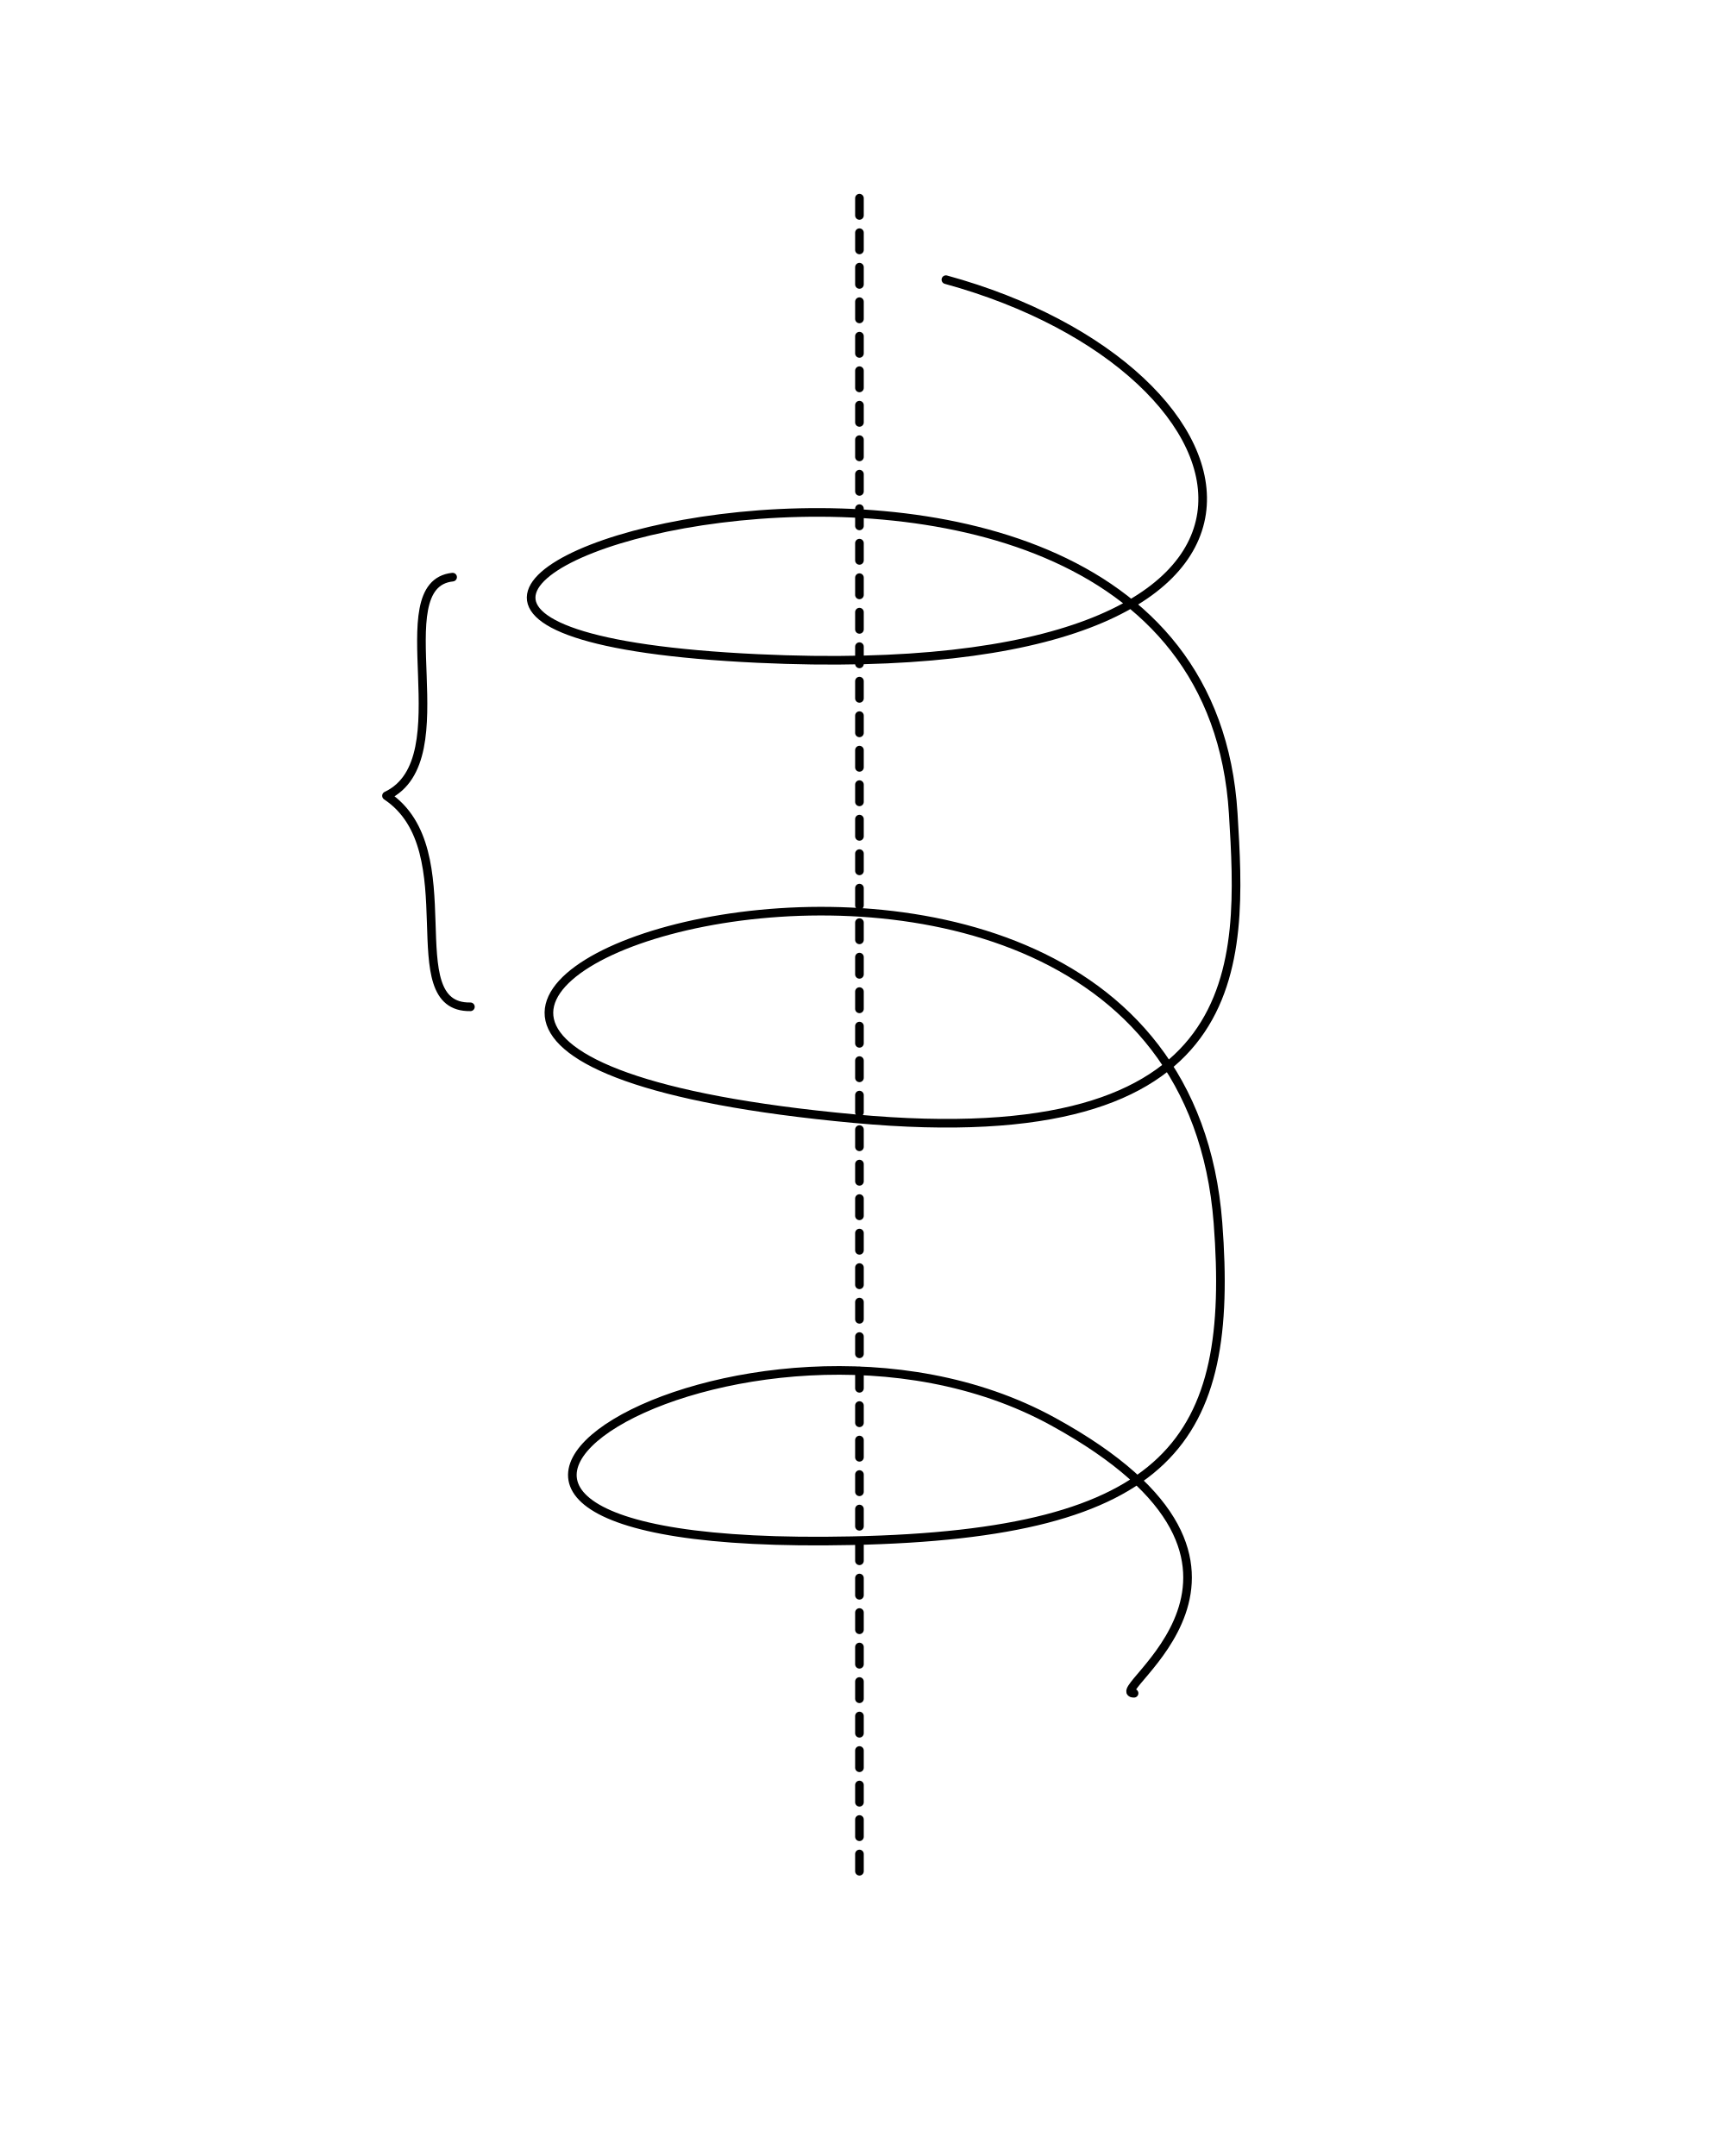
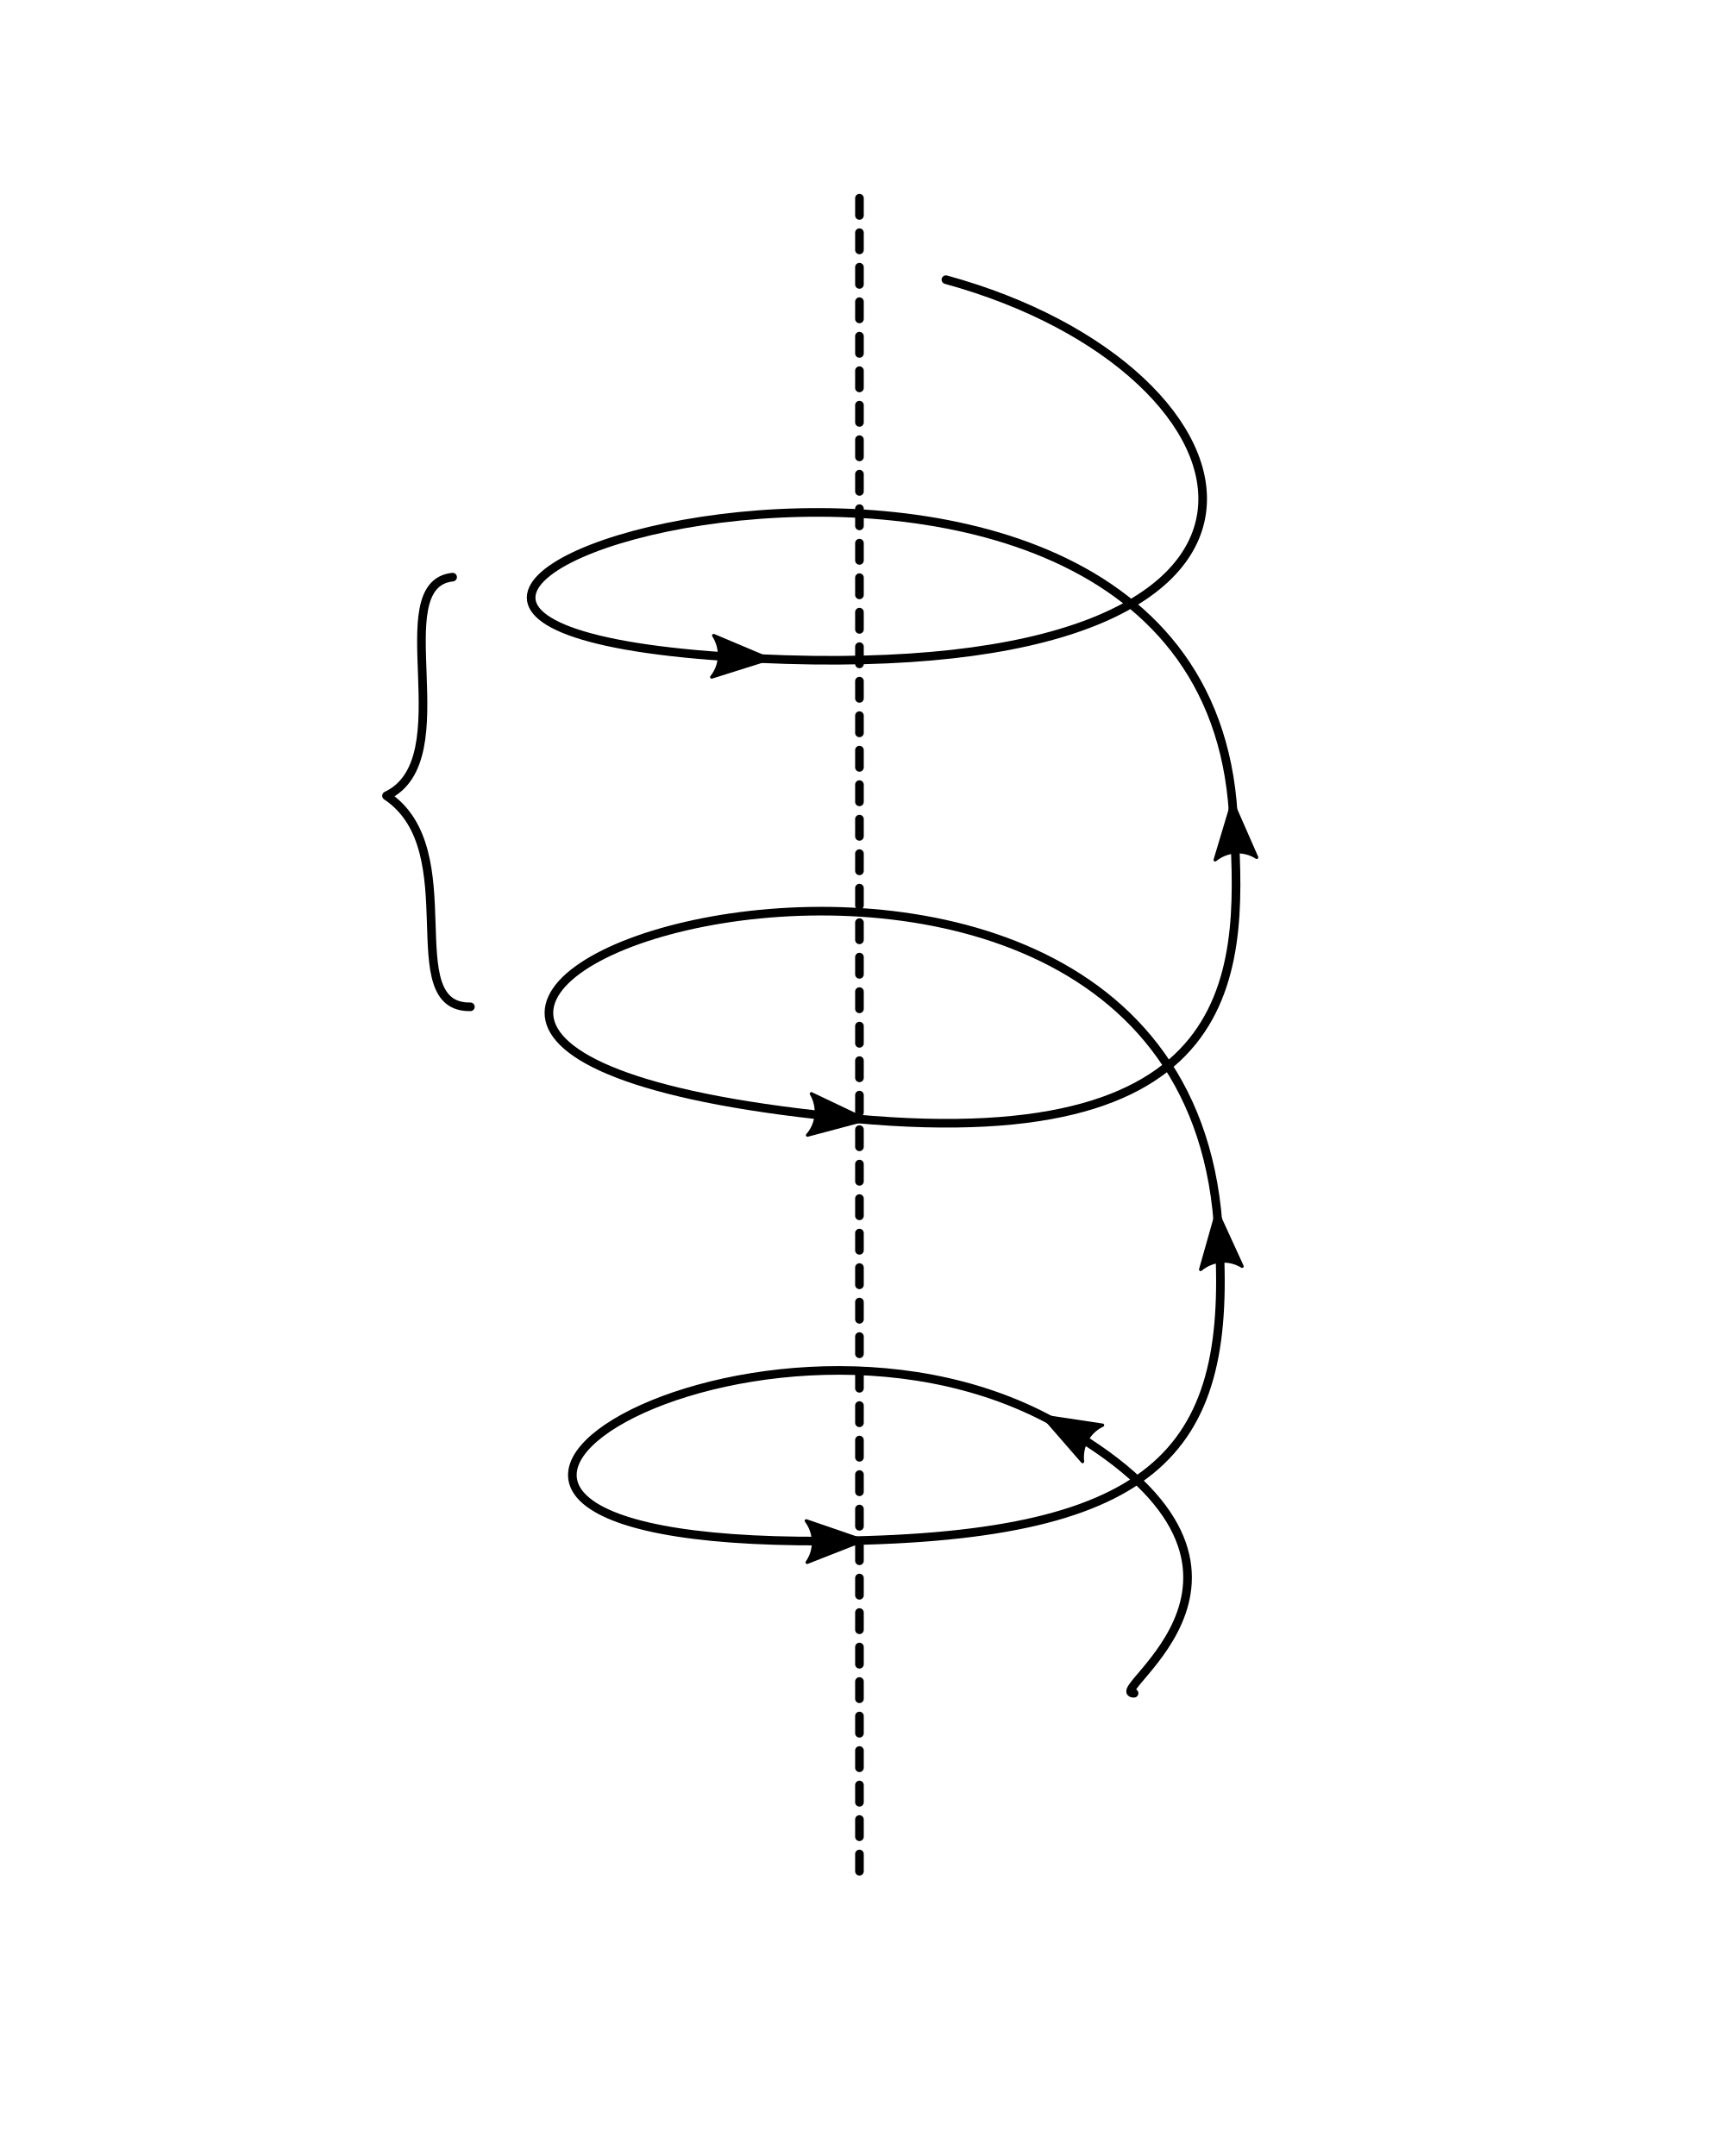
<svg xmlns="http://www.w3.org/2000/svg" width="200" height="250" viewBox="0 0 200 250" id="svg2" version="1.1">
-   <defs id="defs4" />
+   <defs id="defs4">
+     <marker orient="auto" refY="0.0" refX="0.0" id="Arrow2Mstart" style="overflow:visible">
+       <path id="path851" style="fill-rule:evenodd;stroke-width:0.625;stroke-linejoin:round;stroke:#000000;stroke-opacity:1;fill:#000000;fill-opacity:1" d="M 8.719,4.034 L -2.207,0.016 L 8.719,-4.002 C 6.973,-1.63 6.983,1.616 8.719,4.034 z " transform="scale(0.6) translate(0,0)" />
+     </marker>
+     <marker orient="auto" refY="0.0" refX="0.0" id="Arrow2Mend" style="overflow:visible;">
+       <path id="path854" style="fill-rule:evenodd;stroke-width:0.625;stroke-linejoin:round;stroke:#000000;stroke-opacity:1;fill:#000000;fill-opacity:1" d="M 8.719,4.034 L -2.207,0.016 L 8.719,-4.002 C 6.973,-1.63 6.983,1.616 8.719,4.034 z " transform="scale(0.6) rotate(180) translate(0,0)" />
+     </marker>
+     <marker orient="auto" refY="0.0" refX="0.0" id="Arrow1Send" style="overflow:visible;">
+       <path id="path842" d="M 0.0,0.0 L 5.0,-5.0 L -12.5,0.0 L 5.0,5.0 L 0.0,0.0 z " style="fill-rule:evenodd;stroke:#000000;stroke-width:1pt;stroke-opacity:1;fill:#000000;fill-opacity:1" transform="scale(0.2) rotate(180) translate(6,0)" />
+     </marker>
+   </defs>
  <g id="layer1" transform="translate(0,-802.3622)">
    <flowRoot xml:space="preserve" id="flowRoot812" style="font-style:normal;font-weight:normal;font-size:40px;line-height:1.25;font-family:sans-serif;letter-spacing:0px;word-spacing:0px;fill:#000000;fill-opacity:1;stroke:none">
      <flowRegion id="flowRegion814">
        <rect id="rect816" width="270.809" height="115.709" x="-38.335" y="75.967" />
      </flowRegion>
      <flowPara id="flowPara818" />
    </flowRoot>
    <flowRoot xml:space="preserve" id="flowRoot820" style="font-style:normal;font-weight:normal;font-size:40px;line-height:1.25;font-family:sans-serif;letter-spacing:0px;word-spacing:0px;fill:#000000;fill-opacity:1;stroke:none" transform="translate(0,752.3622)">
      <flowRegion id="flowRegion822">
        <rect id="rect824" width="89.332" height="127.315" x="29.191" y="32.708" />
      </flowRegion>
      <flowPara id="flowPara826">asjkdh</flowPara>
    </flowRoot>
    <path style="fill:none;stroke:#000000;stroke-width:1;stroke-linecap:round;stroke-linejoin:round;stroke-miterlimit:4;stroke-dasharray:2, 2;stroke-dashoffset:0;stroke-opacity:1" d="M 99.646,1019.343 V 824.473" id="path820" />
-     <path style="fill:none;stroke:#000000;stroke-width:1px;stroke-linecap:round;stroke-linejoin:round;stroke-opacity:1" d="m 109.67,834.791 c 38.258,10.475 48.066,47.226 -21.816,43.927 -81.157,-3.831 51.251,-45.46 55.13,17.983 1.056,17.273 2.306,39.649 -43.927,35.377 -97.606,-9.017 36.945,-55.72 42.158,12.087 1.939,25.225 -5.393,36.064 -42.453,36.851 -68.763,1.461 -12.083,-33.269 23.334,-13.811 30.981,17.021 5.56,31.558 9.39,31.499" id="path822" />
+     <path style="fill:none;stroke:#000000;stroke-width:1px;stroke-linecap:round;stroke-linejoin:round;stroke-opacity:1;marker-mid:url(#Arrow2Mstart)" d="m 109.67,834.791 c 38.258,10.475 48.066,47.226 -21.816,43.927 -81.157,-3.831 51.251,-45.46 55.13,17.983 1.056,17.273 2.306,39.649 -43.927,35.377 -97.606,-9.017 36.945,-55.72 42.158,12.087 1.939,25.225 -5.393,36.064 -42.453,36.851 -68.763,1.461 -12.083,-33.269 23.334,-13.811 30.981,17.021 5.56,31.558 9.39,31.499" id="path822" />
    <path style="fill:none;stroke:#000000;stroke-width:1px;stroke-linecap:round;stroke-linejoin:round;stroke-opacity:1" d="m 52.476,869.284 c -8.057,0.853 1.26,21.149 -7.665,25.354 9.468,6.289 1.115,24.616 9.729,24.469" id="path824" />
    <flowRoot xml:space="preserve" id="flowRoot826" style="font-style:normal;font-weight:normal;font-size:21.333px;line-height:1.25;font-family:sans-serif;letter-spacing:0px;word-spacing:0px;fill:#000000;fill-opacity:1;stroke:none" transform="translate(17.39387,806.7843)">
      <flowRegion id="flowRegion828">
        <rect id="rect830" width="66.922" height="66.333" x="7.075" y="75.472" />
      </flowRegion>
      <flowPara id="flowPara832" style="font-style:normal;font-variant:normal;font-weight:normal;font-stretch:normal;font-family:'Gentium Plus';-inkscape-font-specification:'Gentium Plus'">h</flowPara>
    </flowRoot>
  </g>
</svg>
